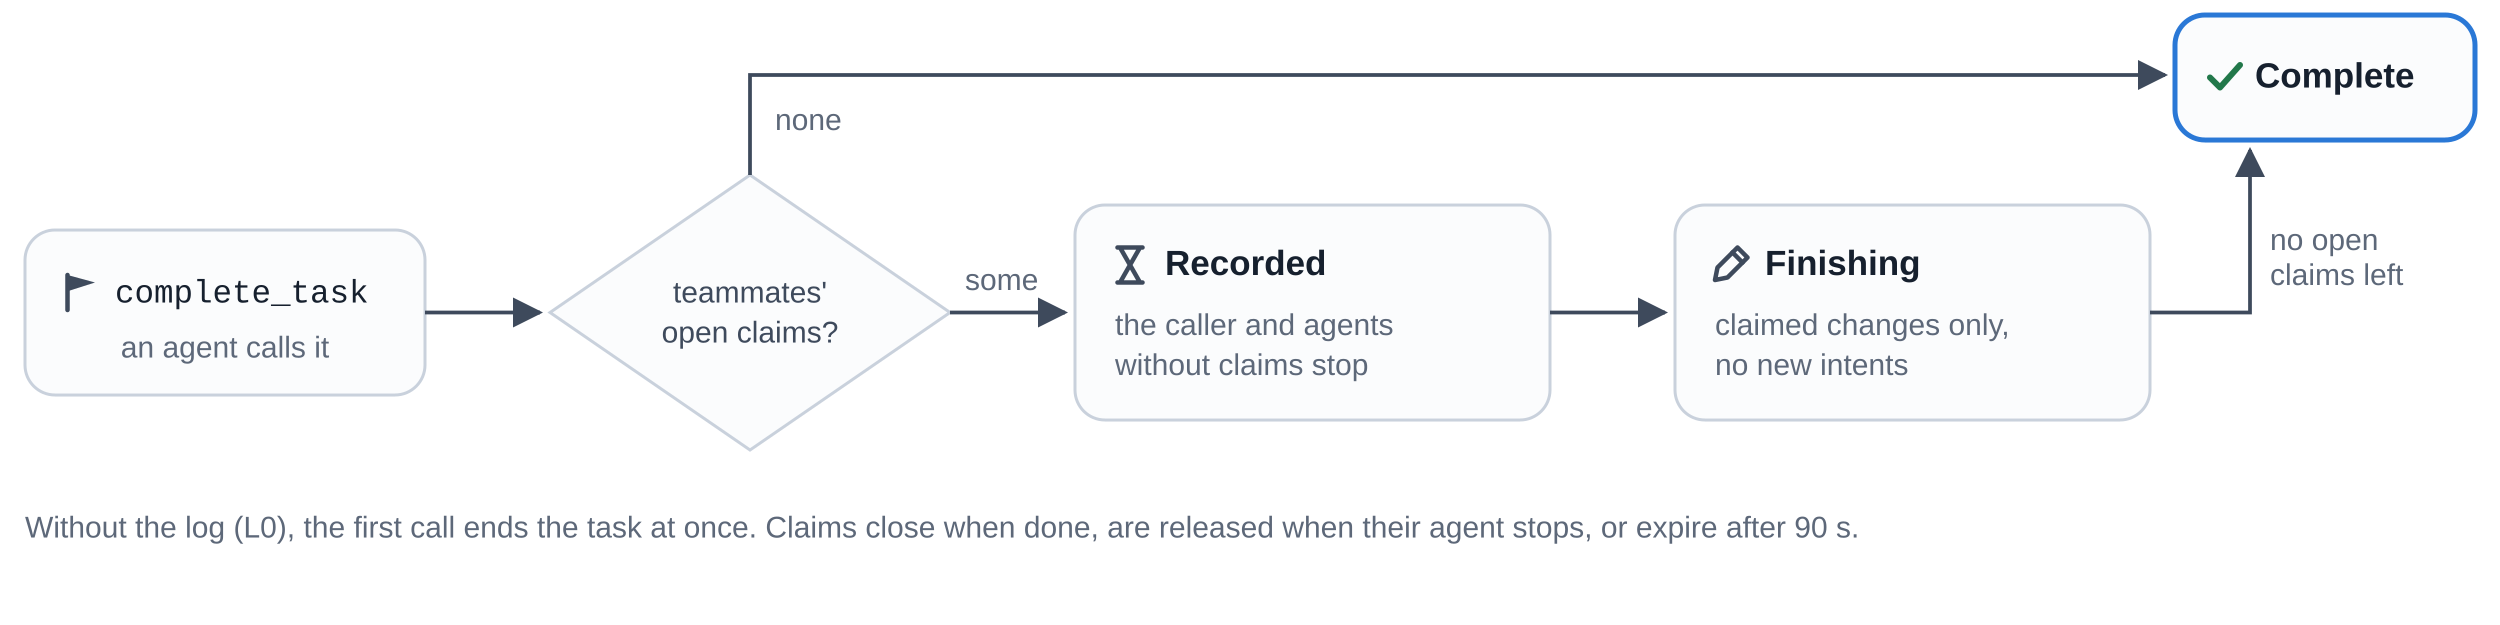
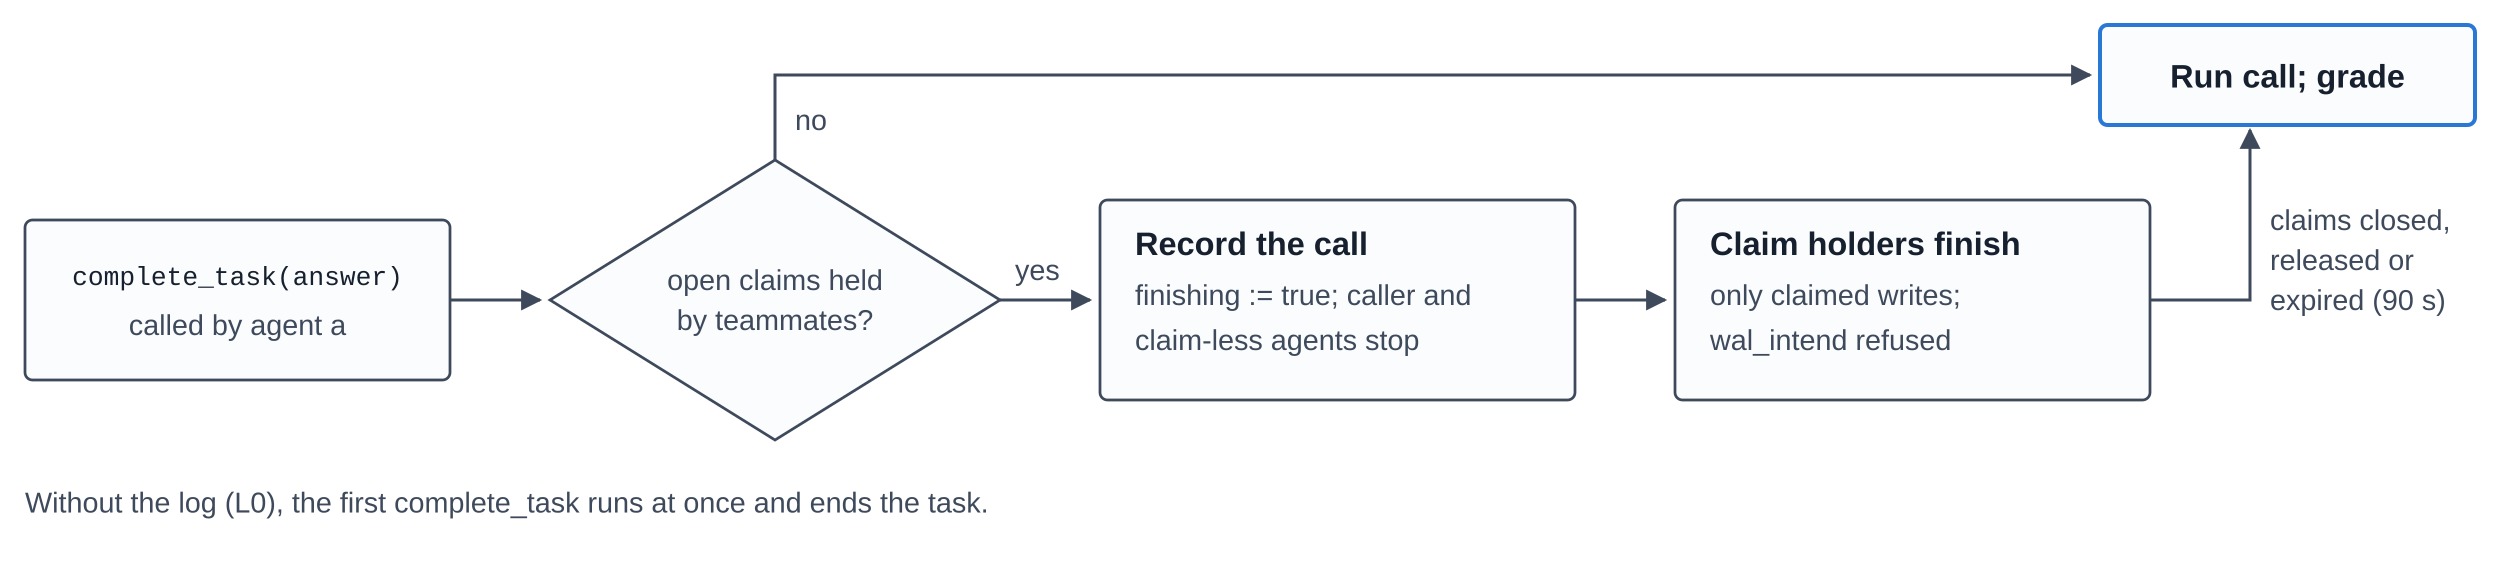
- <svg xmlns="http://www.w3.org/2000/svg" viewBox="0 0 1000 250" role="img" aria-label="When an agent calls complete_task and no teammate holds an open claim, the task is complete at once. If teammates hold open claims, the call is recorded; the caller and agents without claims stop; claim holders may only finish their claimed changes, with no new intents; once no open claims remain, the task is marked complete and graded. Without the log, the first call ends the task.">
+ <svg xmlns="http://www.w3.org/2000/svg" viewBox="0 0 1000 230" role="img" aria-label="Agent a calls complete_task. If no teammate holds an open claim, the call runs and the task is graded. Otherwise the call is recorded and finishing starts: the caller and agents without claims stop, claim holders may only make their claimed writes and cannot post intents. When no open claims remain, the recorded call runs and the task is graded.">
  <style>svg { background: #fbfcfd; }
/* SVG text and shapes */
.t-title { font: 600 16px "IBM Plex Sans Condensed", "IBM Plex Sans", "Arial Narrow", Arial, sans-serif; fill: #16202e; }
.t-body { font: 13px "IBM Plex Sans", system-ui, -apple-system, "Segoe UI", Arial, sans-serif; fill: #3e4a5c; }
.t-small { font: 12px "IBM Plex Sans", system-ui, -apple-system, "Segoe UI", Arial, sans-serif; fill: #5d6879; }
.t-mono { font: 500 13px "IBM Plex Mono", ui-monospace, Menlo, Consolas, "Courier New", monospace; fill: #16202e; }
.t-lbl { font: 12px "IBM Plex Sans", system-ui, -apple-system, "Segoe UI", Arial, sans-serif; fill: #3e4a5c; }
.t-lmono { font: 12px "IBM Plex Mono", ui-monospace, Menlo, Consolas, "Courier New", monospace; fill: #3e4a5c; }
.t-cap { font: 600 10.5px "IBM Plex Sans", system-ui, -apple-system, "Segoe UI", Arial, sans-serif; letter-spacing: .07em; fill: #5d6879; }
.t-acc { fill: #2a78d6; }
.t-ref { fill: #b3261e; }
.box { fill: #fbfcfd; stroke: #c9d1dc; stroke-width: 1.2; }
.box-key { fill: #fbfcfd; stroke: #2a78d6; stroke-width: 2; }
.gate { fill: #e2edfb; stroke: #2a78d6; stroke-width: 1.5; }
.card { fill: #e7ebf1; stroke: none; }
.refbar { fill: #fbe2df; stroke: none; }
.edge { stroke: #3e4a5c; stroke-width: 1.5; fill: none; }
.edge-ref { stroke: #b3261e; stroke-width: 1.5; stroke-dasharray: 5 4; fill: none; }
.dot-on { fill: #2a78d6; }
.dot-part { fill: #fbfcfd; stroke: #2a78d6; stroke-width: 1.8; }
.dot-off { fill: #c9d1dc; }
.t-name { font: 600 14px "IBM Plex Sans", system-ui, -apple-system, "Segoe UI", Arial, sans-serif; fill: #16202e; }
.t-chip { font: 500 12px "IBM Plex Sans", system-ui, -apple-system, "Segoe UI", Arial, sans-serif; fill: #16202e; }
.t-glyph { font: 600 9px "IBM Plex Mono", ui-monospace, Menlo, Consolas, "Courier New", monospace; fill: #3e4a5c; }
.ic { fill: none; stroke: #3e4a5c; stroke-width: 1.8; stroke-linecap: round; stroke-linejoin: round; }
.ic-body { fill: #e7ebf1; stroke: #3e4a5c; stroke-width: 1.6; }
.ic-solid { fill: #3e4a5c; }
.ic-acc { fill: #e2edfb; stroke: #2a78d6; stroke-width: 1.8; }
.ic-acc-line { fill: none; stroke: #2a78d6; stroke-width: 3; stroke-linecap: round; stroke-linejoin: round; }
.ic-ok { fill: none; stroke: #22784a; stroke-width: 2.4; stroke-linecap: round; stroke-linejoin: round; }
.ic-ref { fill: none; stroke: #b3261e; stroke-width: 2; stroke-linecap: round; }
.chip { fill: #fbfcfd; stroke: #c9d1dc; stroke-width: 1.2; }
.chip-ref { fill: #fbe2df; stroke: none; }
.badge-ref { fill: #fbe2df; stroke: #b3261e; stroke-width: 1.2; }
.edge-none { fill: none; stroke: #5d6879; stroke-width: 1.3; stroke-dasharray: 3 4; }
.arrowhead { fill: #3e4a5c; }
.arrowhead-ref { fill: #b3261e; }
+ .p-box { fill: #fbfcfd; stroke: #3e4a5c; stroke-width: 1.1; }
+ .p-key { fill: #fbfcfd; stroke: #2a78d6; stroke-width: 1.6; }
+ .p-fill { fill: #e7ebf1; stroke: #3e4a5c; stroke-width: 1; }
+ .p-bound { fill: none; stroke: #5d6879; stroke-width: 1; stroke-dasharray: 5 4; }
+ .p-edge { fill: none; stroke: #3e4a5c; stroke-width: 1.2; }
+ .p-edge-ref { fill: none; stroke: #b3261e; stroke-width: 1.2; stroke-dasharray: 4 3; }
+ .p-none { fill: none; stroke: #5d6879; stroke-width: 1; stroke-dasharray: 2 3; }
+ .p-num { fill: #16202e; }
+ .p-mask { fill: #fbfcfd; stroke: none; }
+ .p-num-ref { fill: #b3261e; }
+ .t-num { font: 700 10px "IBM Plex Sans", system-ui, -apple-system, "Segoe UI", Arial, sans-serif; fill: #fbfcfd; }
+ .t-h { font: 600 13px "IBM Plex Sans", system-ui, -apple-system, "Segoe UI", Arial, sans-serif; fill: #16202e; }
+ .t-api { font: 10.5px "IBM Plex Mono", ui-monospace, Menlo, Consolas, "Courier New", monospace; fill: #16202e; }
+ .t-vref { font: 11.5px "IBM Plex Sans", system-ui, -apple-system, "Segoe UI", Arial, sans-serif; fill: #b3261e; }
+ .t-k { font: 11px "IBM Plex Mono", ui-monospace, Menlo, Consolas, "Courier New", monospace; fill: #3e4a5c; }
+ .t-v { font: 11.5px "IBM Plex Sans", system-ui, -apple-system, "Segoe UI", Arial, sans-serif; fill: #3e4a5c; }
+ .t-bound { font: italic 11.5px "IBM Plex Sans", system-ui, -apple-system, "Segoe UI", Arial, sans-serif; fill: #5d6879; }
+ .t-x { font: 700 15px "IBM Plex Sans", system-ui, -apple-system, "Segoe UI", Arial, sans-serif; fill: #b3261e; }
</style>
  <defs>
-     <marker id="m4" viewBox="0 0 10 10" refX="9" refY="5" markerWidth="8" markerHeight="8" orient="auto-start-reverse">
+     <marker id="pb" viewBox="0 0 10 10" refX="9" refY="5" markerWidth="7" markerHeight="7" orient="auto-start-reverse">
      <path d="M0,0 L10,5 L0,10 z" class="arrowhead" />
    </marker>
  </defs>
-   <rect class="box" x="10" y="92" width="160" height="66" rx="12" />
-   <line class="ic" x1="27" y1="110" x2="27" y2="124" />
-   <path class="ic-solid" d="M27,110 L38,113 L27,116.5 Z" />
-   <text class="t-mono" x="46" y="121" text-anchor="start">complete_task</text>
-   <text class="t-small" x="90" y="143" text-anchor="middle">an agent calls it</text>
-   <path class="box" d="M300,70 L380,125 L300,180 L220,125 Z" />
-   <text class="t-lbl" x="300" y="121" text-anchor="middle">teammates'</text>
-   <text class="t-lbl" x="300" y="137" text-anchor="middle">open claims?</text>
-   <line class="edge" x1="170" y1="125" x2="216" y2="125" marker-end="url(#m4)" />
-   <path class="edge" d="M300,70 V30 H866" marker-end="url(#m4)" />
-   <text class="t-small" x="310" y="52" text-anchor="start">none</text>
-   <line class="edge" x1="380" y1="125" x2="426" y2="125" marker-end="url(#m4)" />
-   <text class="t-small" x="386" y="116" text-anchor="start">some</text>
-   <rect class="box" x="430" y="82" width="190" height="86" rx="12" />
-   <path class="ic" d="M447,99 H457 M447,113 H457 M448,99 L456,113 M456,99 L448,113" />
-   <text class="t-name" x="466" y="110" text-anchor="start">Recorded</text>
-   <text class="t-small" x="446" y="134" text-anchor="start">the caller and agents</text>
-   <text class="t-small" x="446" y="150" text-anchor="start">without claims stop</text>
-   <line class="edge" x1="620" y1="125" x2="666" y2="125" marker-end="url(#m4)" />
-   <rect class="box" x="670" y="82" width="190" height="86" rx="12" />
-   <path class="ic" d="M686,112 L687,107 L695,99 L699,103 L691,111 Z" />
-   <line class="ic" x1="693" y1="101" x2="697" y2="105" />
-   <text class="t-name" x="706" y="110" text-anchor="start">Finishing</text>
-   <text class="t-small" x="686" y="134" text-anchor="start">claimed changes only,</text>
-   <text class="t-small" x="686" y="150" text-anchor="start">no new intents</text>
-   <path class="edge" d="M860,125 H900 V60" marker-end="url(#m4)" />
-   <text class="t-small" x="908" y="100" text-anchor="start">no open</text>
-   <text class="t-small" x="908" y="114" text-anchor="start">claims left</text>
-   <rect class="box-key" x="870" y="6" width="120" height="50" rx="12" />
-   <polyline class="ic-ok" points="884,31 888,35 896,26" />
-   <text class="t-name" x="902" y="35" text-anchor="start">Complete</text>
-   <text class="t-small" x="10" y="215" text-anchor="start">Without the log (L0), the first call ends the task at once. Claims close when done, are released when their agent stops, or expire after 90 s.</text>
+   <rect class="p-box" x="10" y="88" width="170" height="64" rx="3" />
+   <text class="t-api" x="95" y="114" text-anchor="middle">complete_task(answer)</text>
+   <text class="t-v" x="95" y="134" text-anchor="middle">called by agent a</text>
+   <path class="p-box" d="M310,64 L400,120 L310,176 L220,120 Z" />
+   <text class="t-v" x="310" y="116" text-anchor="middle">open claims held</text>
+   <text class="t-v" x="310" y="132" text-anchor="middle">by teammates?</text>
+   <line class="p-edge" x1="180" y1="120" x2="216" y2="120" marker-end="url(#pb)" />
+   <path class="p-edge" d="M310,64 V30 H836" marker-end="url(#pb)" />
+   <text class="t-v" x="318" y="52" text-anchor="start">no</text>
+   <line class="p-edge" x1="400" y1="120" x2="436" y2="120" marker-end="url(#pb)" />
+   <text class="t-v" x="406" y="112" text-anchor="start">yes</text>
+   <rect class="p-box" x="440" y="80" width="190" height="80" rx="3" />
+   <text class="t-h" x="454" y="102" text-anchor="start">Record the call</text>
+   <text class="t-v" x="454" y="122" text-anchor="start">finishing := true; caller and</text>
+   <text class="t-v" x="454" y="140" text-anchor="start">claim-less agents stop</text>
+   <line class="p-edge" x1="630" y1="120" x2="666" y2="120" marker-end="url(#pb)" />
+   <rect class="p-box" x="670" y="80" width="190" height="80" rx="3" />
+   <text class="t-h" x="684" y="102" text-anchor="start">Claim holders finish</text>
+   <text class="t-v" x="684" y="122" text-anchor="start">only claimed writes;</text>
+   <text class="t-v" x="684" y="140" text-anchor="start">wal_intend refused</text>
+   <path class="p-edge" d="M860,120 H900 V52" marker-end="url(#pb)" />
+   <text class="t-v" x="908" y="92" text-anchor="start">claims closed,</text>
+   <text class="t-v" x="908" y="108" text-anchor="start">released or</text>
+   <text class="t-v" x="908" y="124" text-anchor="start">expired (90 s)</text>
+   <rect class="p-key" x="840" y="10" width="150" height="40" rx="3" />
+   <text class="t-h" x="915" y="35" text-anchor="middle">Run call; grade</text>
+   <text class="t-v" x="10" y="205" text-anchor="start">Without the log (L0), the first complete_task runs at once and ends the task.</text>
</svg>
